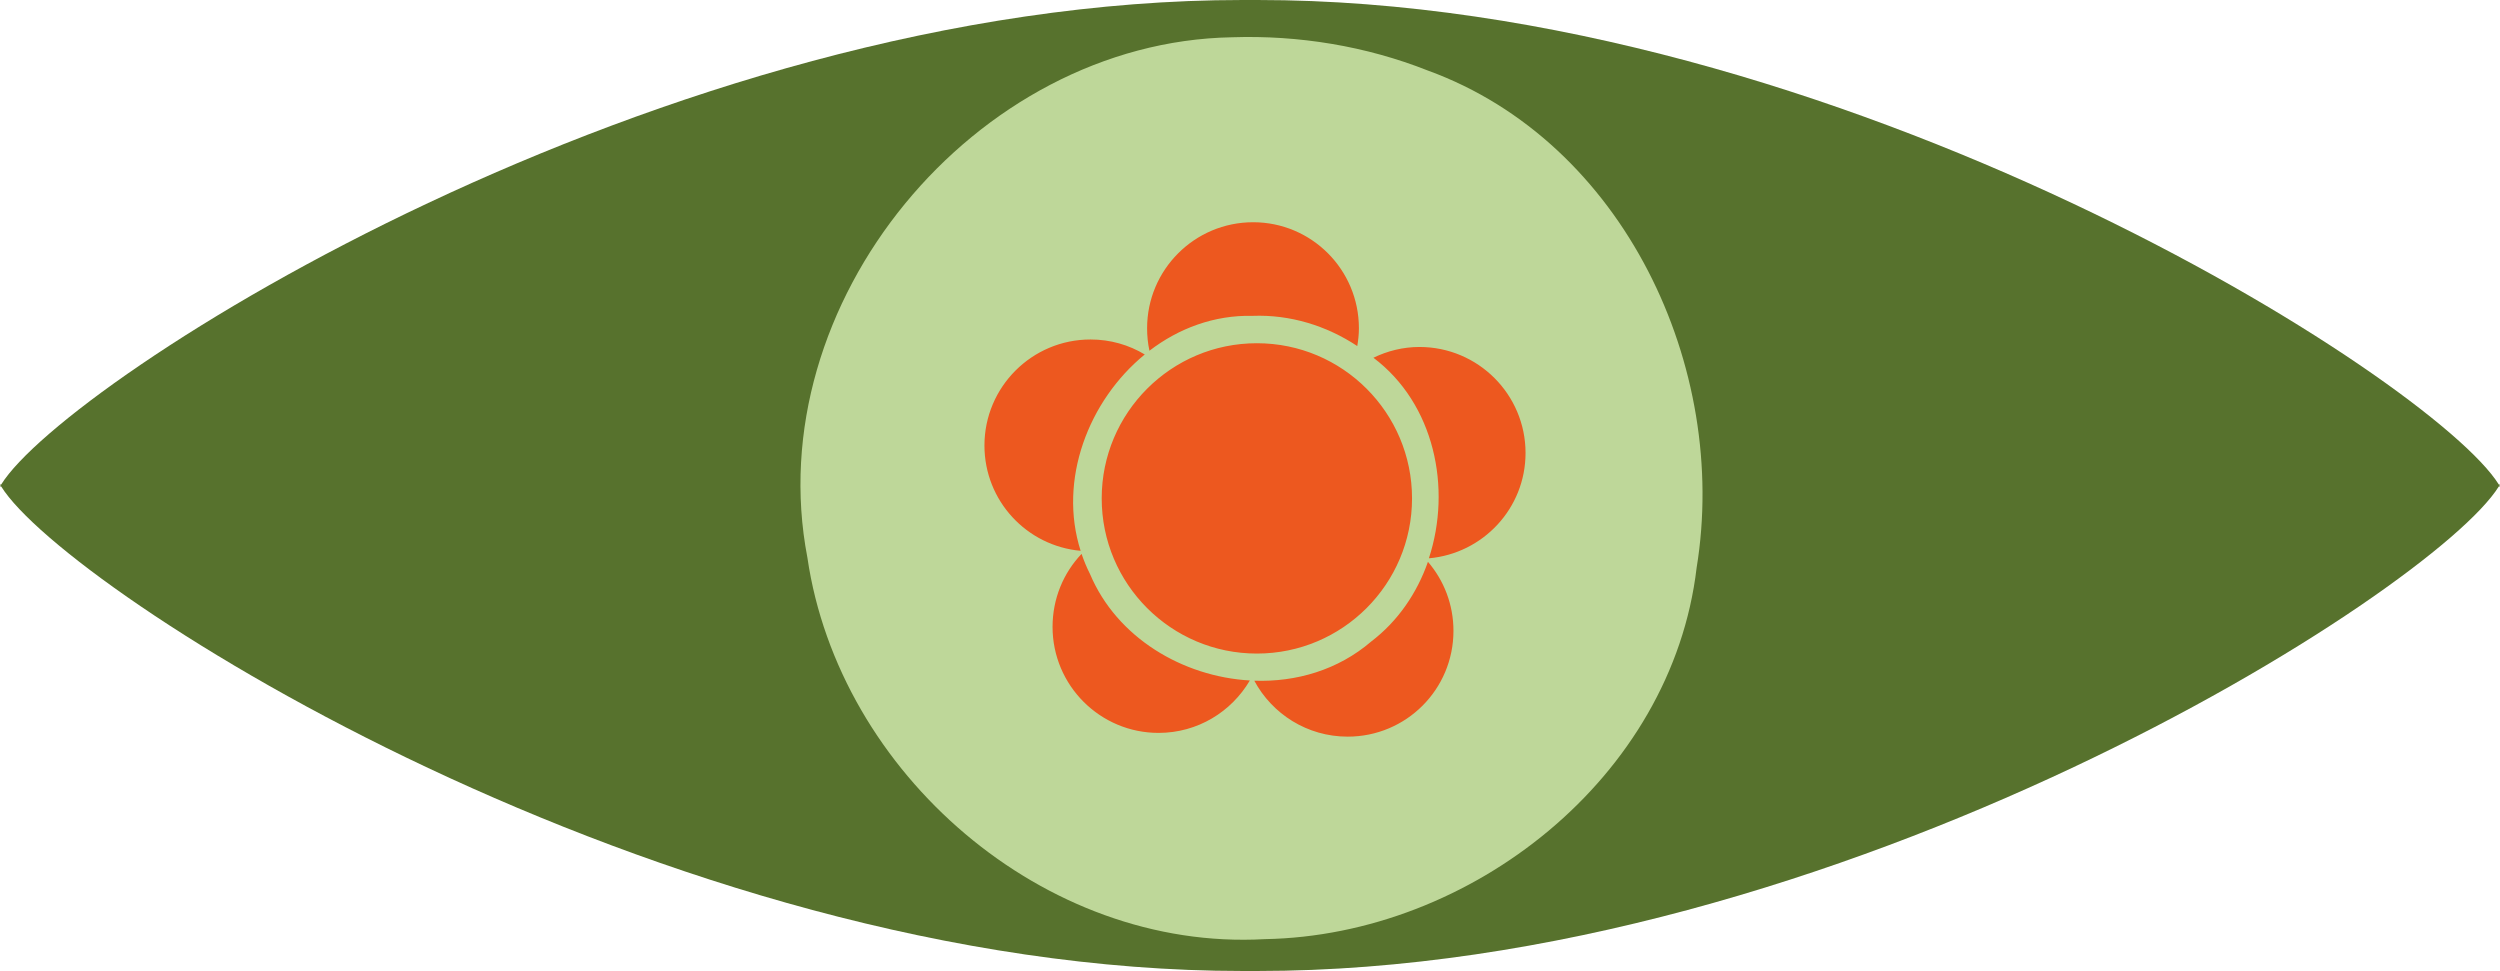
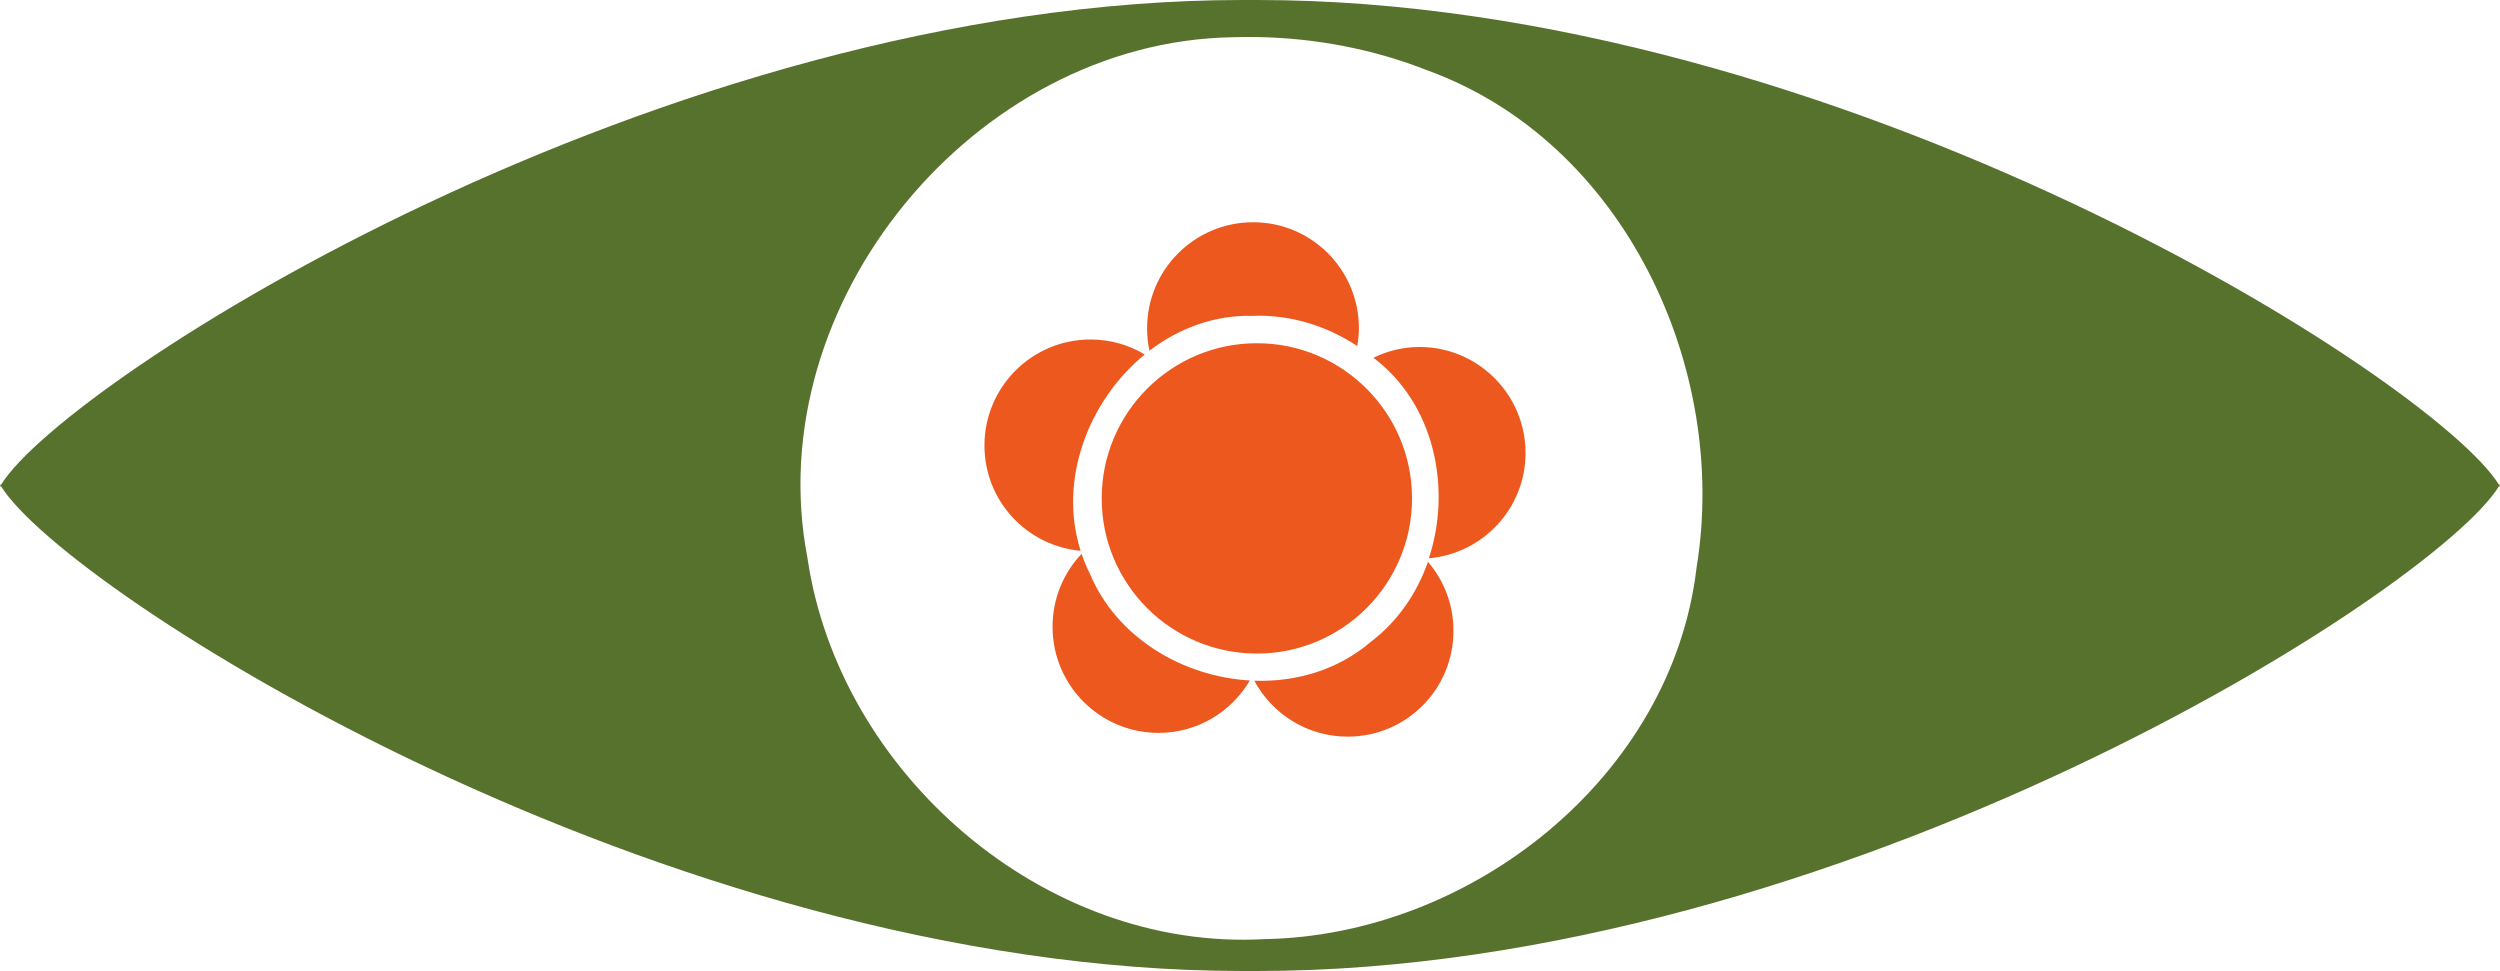
<svg xmlns="http://www.w3.org/2000/svg" width="392.156" height="152.313" id="svg2" version="1.1">
  <defs id="defs4" />
  <g id="layer1" transform="translate(-183.8438,-156.062)">
-     <path style="fill:#57722d;fill-opacity:1;fill-rule:evenodd;stroke:none" d="m 378.781,156.062 c -91.253,0 -184.551,59.574 -194.75,76 l -0.188,0 c 0.028,0.049 0.064,0.106 0.094,0.156 -0.03,0.05 -0.065,0.107 -0.094,0.156 l 0.188,0 c 10.199,16.426 103.497,76 194.75,76 0.353,0 0.709,10e-4 1.062,0 0.052,-1.5e-4 0.104,2.8e-4 0.156,0 0.354,9.4e-4 0.709,0 1.062,0 91.253,0 184.551,-59.574 194.75,-76 l 0.188,0 c -0.028,-0.049 -0.064,-0.106 -0.094,-0.156 0.03,-0.05 0.065,-0.107 0.094,-0.156 l -0.188,0 c -10.199,-16.426 -103.497,-76 -194.75,-76 -0.353,0 -0.709,-9.4e-4 -1.062,0 -0.052,-2.8e-4 -0.104,1.5e-4 -0.156,0 -0.354,-0.001 -0.709,0 -1.062,0 z" id="path3906" />
-     <path style="fill:#bed799;fill-opacity:1;stroke:none" d="m 377.104,161.909 c -40.34,0.724 -74.29,41.722 -66.606,81.646 4.948,33.776 37.127,61.771 71.731,59.823 32.334,-0.572 63.877,-25.373 67.75,-58.25 5.146,-31.4 -11.426,-66.813 -42.156,-78 -9.694,-3.835 -20.253,-5.57 -30.719,-5.219 z" id="path3820" />
+     <path style="fill:#57722d;fill-opacity:1;fill-rule:evenodd;stroke:none" d="M 194.938 0 C 103.685 0 10.387 59.574 0.188 76 L 0 76 C 0.028 76.049 0.064 76.106 0.094 76.156 C 0.064 76.206 0.028 76.263 0 76.312 L 0.188 76.312 C 10.387 92.739 103.685 152.312 194.938 152.312 C 195.291 152.312 195.646 152.314 196 152.312 C 196.052 152.312 196.104 152.313 196.156 152.312 C 196.51 152.313 196.865 152.312 197.219 152.312 C 288.472 152.312 381.77 92.739 391.969 76.312 L 392.156 76.312 C 392.128 76.263 392.092 76.206 392.062 76.156 C 392.092 76.106 392.128 76.049 392.156 76 L 391.969 76 C 381.77 59.574 288.472 0 197.219 0 C 196.865 0 196.51 -0.001 196.156 0 C 196.104 -0 196.052 0 196 0 C 195.646 -0.001 195.291 0 194.938 0 z M 197.188 5.812 C 206.352 5.962 215.487 7.707 223.969 11.062 C 254.699 22.25 271.271 57.662 266.125 89.062 C 262.252 121.939 230.709 146.74 198.375 147.312 C 163.771 149.26 131.604 121.276 126.656 87.5 C 118.972 47.576 152.91 6.567 193.25 5.844 C 194.558 5.8 195.878 5.791 197.188 5.812 z " transform="translate(183.8438,156.062)" id="path3906" />
    <path style="fill:#ed581f;fill-opacity:1;stroke:none" d="m 380.411,190.923 c -9.18,0 -16.63,7.451 -16.63,16.63 0,1.213 0.12,2.385 0.367,3.524 4.575,-3.5 10.15,-5.614 16.19,-5.47 5.843,-0.223 11.568,1.53 16.41,4.736 0.155,-0.913 0.257,-1.833 0.257,-2.79 0,-9.18 -7.414,-16.63 -16.594,-16.63 z m -25.514,18.392 c -9.18,0 -16.63,7.451 -16.63,16.63 0,8.667 6.622,15.752 15.088,16.52 -3.549,-11.1 1.221,-23.575 10.059,-30.801 -2.496,-1.498 -5.394,-2.35 -8.517,-2.35 z m 26.102,0.587 c -13.44,0 -24.34,10.9 -24.34,24.34 0,13.44 10.9,24.34 24.34,24.34 13.44,0 24.34,-10.9 24.34,-24.34 0,-13.44 -10.9,-24.34 -24.34,-24.34 z m 25.514,0.587 c -2.596,0 -5.043,0.627 -7.232,1.689 9.584,7.22 12.313,20.452 8.701,31.462 8.486,-0.749 15.162,-7.84 15.162,-16.52 0,-9.179 -7.451,-16.63 -16.63,-16.63 z m -53.011,32.453 c -2.836,2.981 -4.552,7.014 -4.552,11.454 0,9.18 7.451,16.63 16.63,16.63 6.114,0 11.431,-3.307 14.317,-8.223 -10.518,-0.606 -20.848,-6.689 -25.074,-16.704 -0.523,-1.03 -0.957,-2.093 -1.322,-3.157 z m 54.333,1.248 c -1.71,4.891 -4.699,9.305 -8.921,12.519 -5.176,4.443 -11.753,6.36 -18.319,6.131 2.803,5.221 8.307,8.774 14.648,8.774 9.18,0 16.594,-7.414 16.594,-16.594 0,-4.136 -1.501,-7.921 -4.002,-10.83 z" id="path3824" />
  </g>
</svg>
